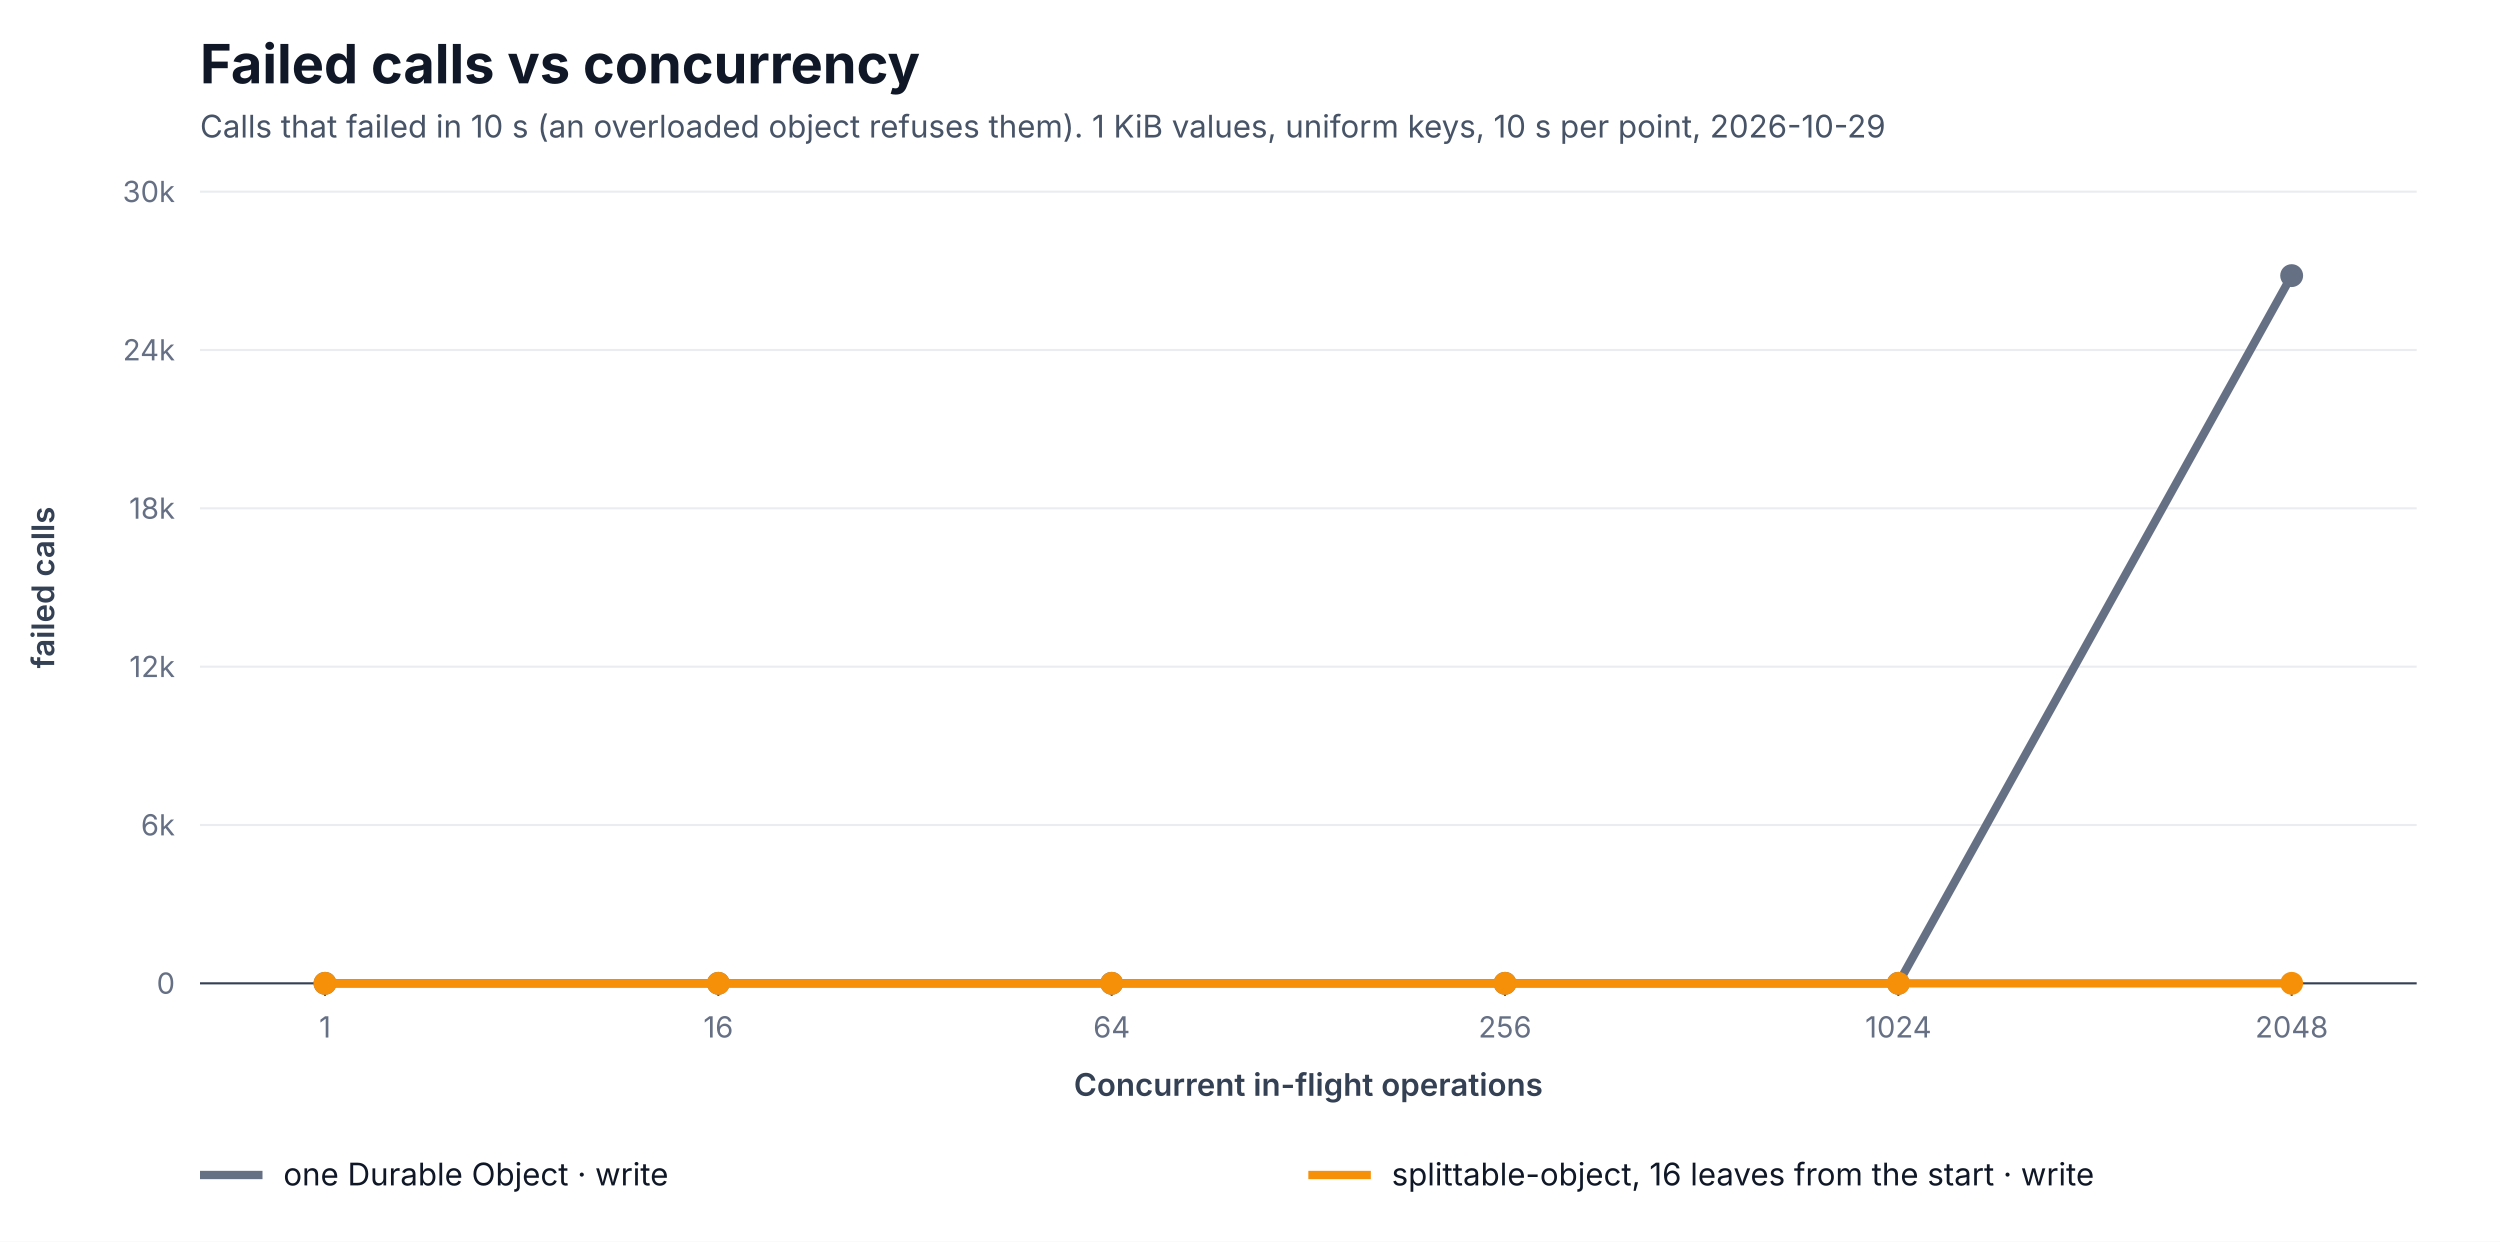
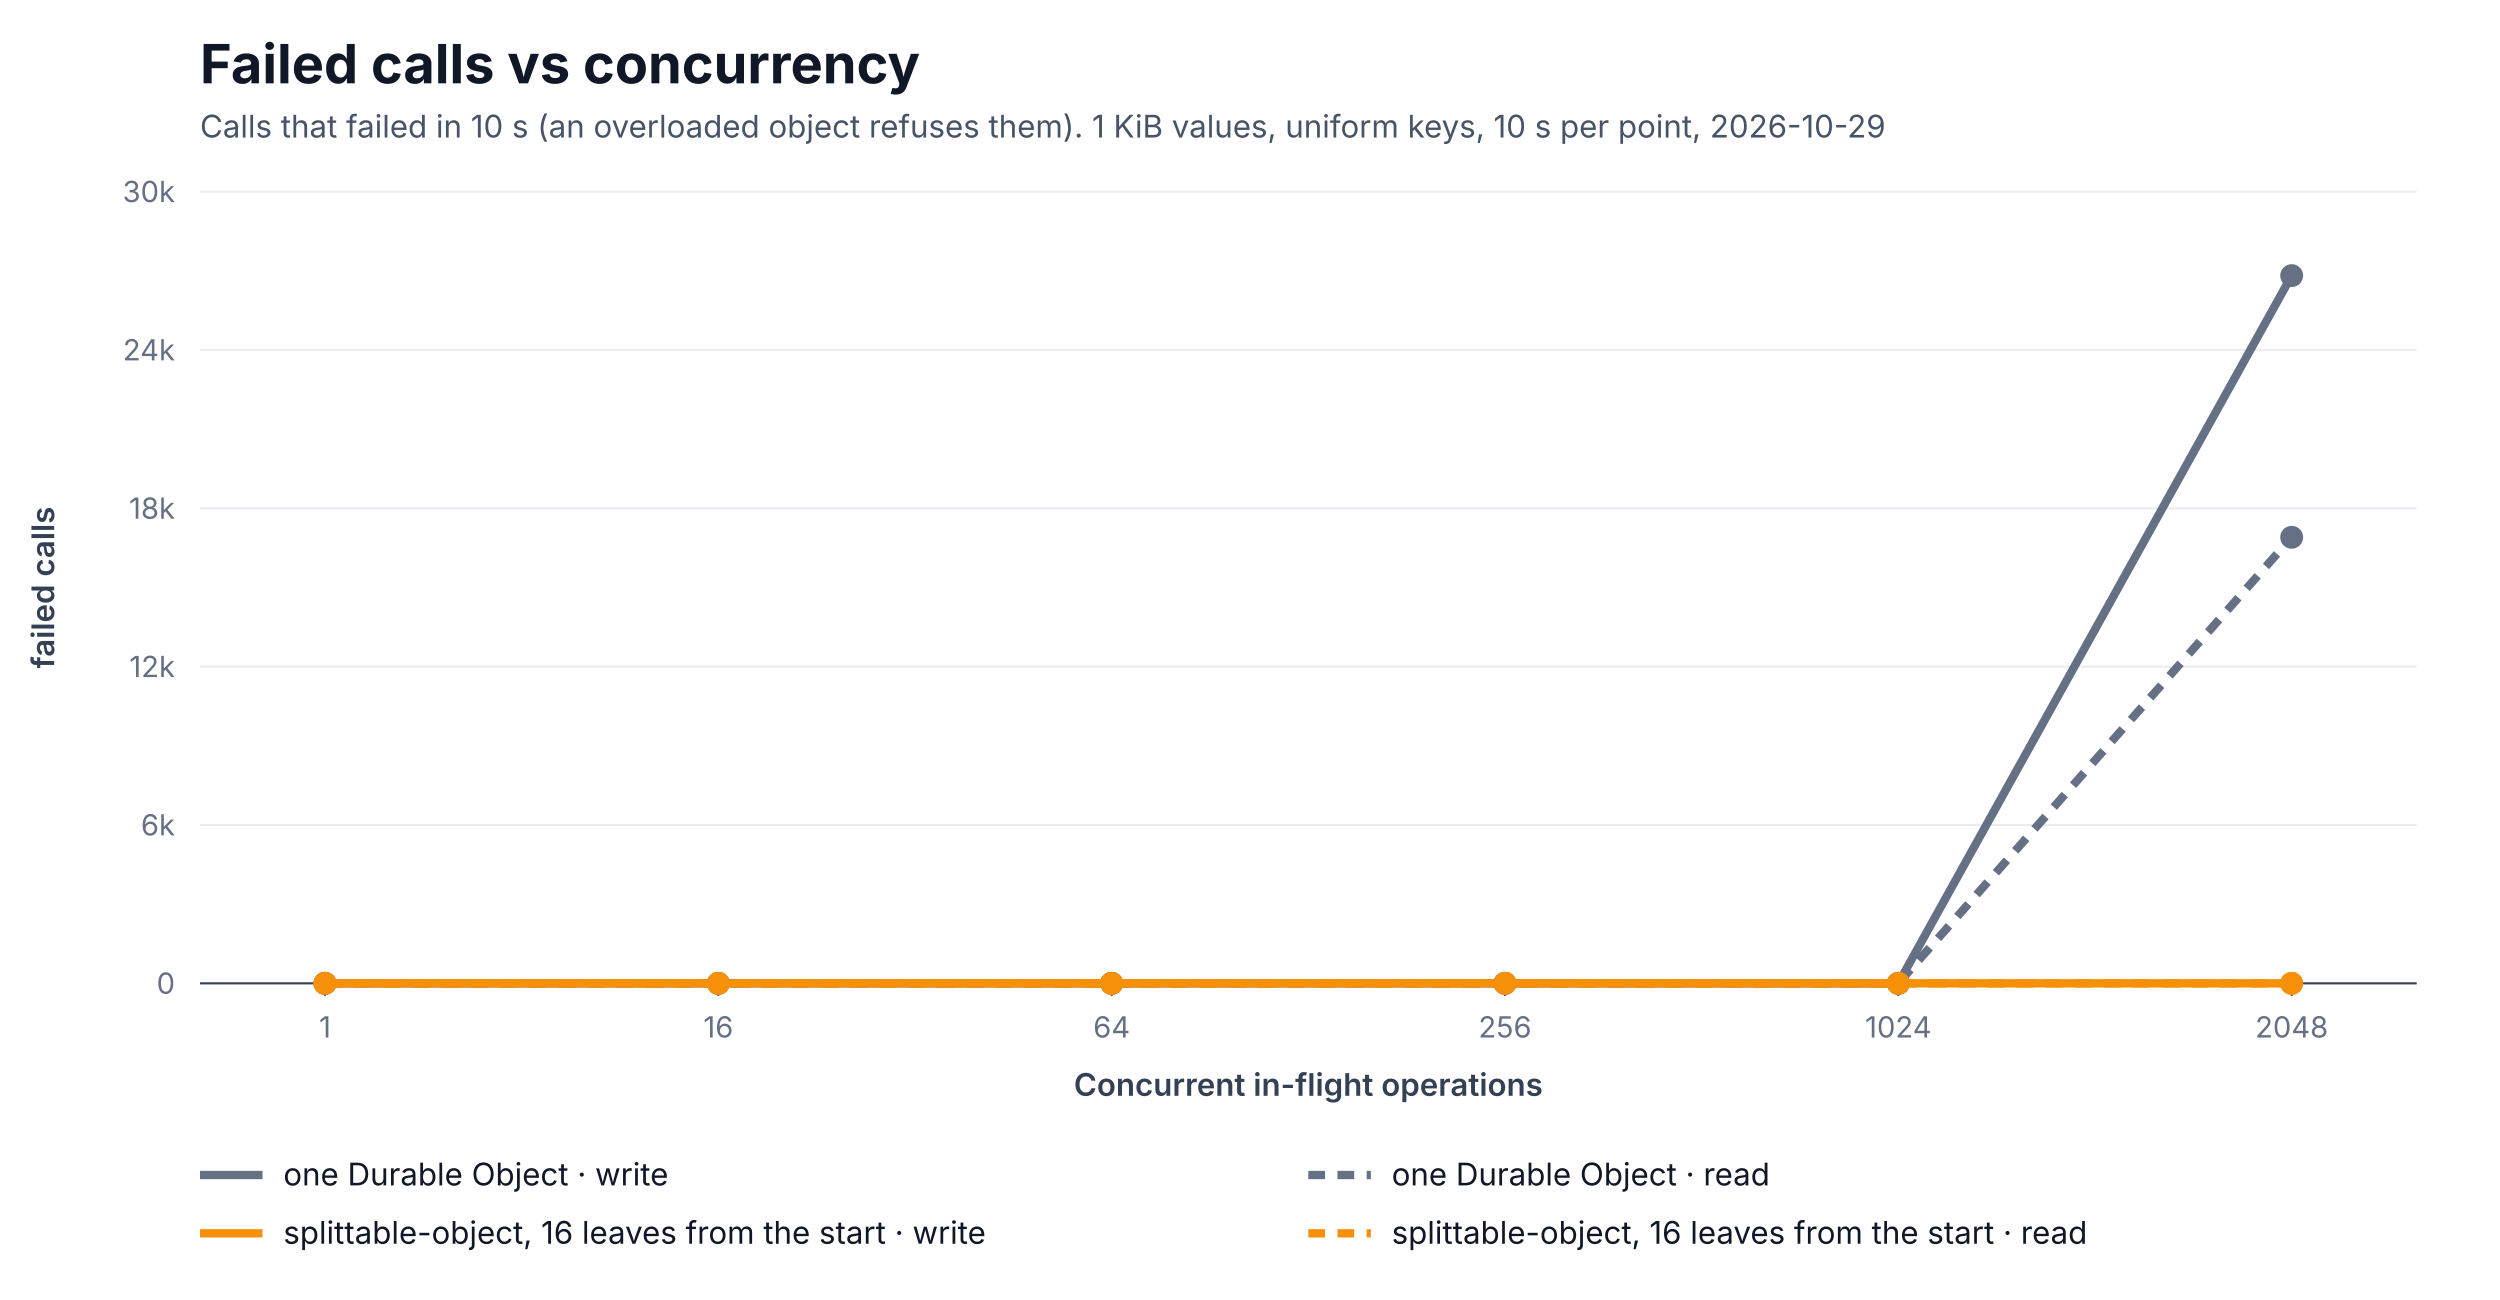
- <svg xmlns="http://www.w3.org/2000/svg" width="1200" height="596" viewBox="0 0 1200 596">
+ <svg xmlns="http://www.w3.org/2000/svg" width="1200" height="624" viewBox="0 0 1200 624">
  <style>text{font-family:Inter,ui-sans-serif,system-ui,-apple-system,sans-serif;fill:#101828}.title{font-size:26px;font-weight:700}.sub{font-size:15px;fill:#475467}.tick{font-size:14px;fill:#667085}.label{font-size:15px;font-weight:600;fill:#344054}.legend{font-size:15px}.grid{stroke:#eaecf0}.axisline{stroke:#344054}</style>
-   <rect width="1200" height="596" fill="#fff" />
+   <rect width="1200" height="624" fill="#fff" />
  <text x="96" y="40" class="title">Failed calls vs concurrency</text>
  <text x="96" y="66" class="sub">Calls that failed in 10 s (an overloaded object refuses them). 1 KiB values, uniform keys, 10 s per point, 2026-10-29</text>
  <line x1="96" x2="1160" y1="472" y2="472" class="grid" />
  <text x="84" y="477" text-anchor="end" class="tick">0</text>
  <line x1="96" x2="1160" y1="396" y2="396" class="grid" />
  <text x="84" y="401" text-anchor="end" class="tick">6k</text>
  <line x1="96" x2="1160" y1="320" y2="320" class="grid" />
  <text x="84" y="325" text-anchor="end" class="tick">12k</text>
  <line x1="96" x2="1160" y1="244" y2="244" class="grid" />
  <text x="84" y="249" text-anchor="end" class="tick">18k</text>
  <line x1="96" x2="1160" y1="168" y2="168" class="grid" />
  <text x="84" y="173" text-anchor="end" class="tick">24k</text>
  <line x1="96" x2="1160" y1="92" y2="92" class="grid" />
  <text x="84" y="97" text-anchor="end" class="tick">30k</text>
  <line x1="96" x2="1160" y1="472" y2="472" class="axisline" />
  <line x1="156" x2="156" y1="472" y2="478" class="axisline" />
  <text x="156" y="498" text-anchor="middle" class="tick">1</text>
  <line x1="344.8" x2="344.8" y1="472" y2="478" class="axisline" />
  <text x="344.8" y="498" text-anchor="middle" class="tick">16</text>
  <line x1="533.6" x2="533.6" y1="472" y2="478" class="axisline" />
  <text x="533.6" y="498" text-anchor="middle" class="tick">64</text>
  <line x1="722.4" x2="722.4" y1="472" y2="478" class="axisline" />
  <text x="722.4" y="498" text-anchor="middle" class="tick">256</text>
  <line x1="911.2" x2="911.2" y1="472" y2="478" class="axisline" />
  <text x="911.2" y="498" text-anchor="middle" class="tick">1024</text>
  <line x1="1100" x2="1100" y1="472" y2="478" class="axisline" />
  <text x="1100" y="498" text-anchor="middle" class="tick">2048</text>
  <polyline points="156.0,472.0 344.8,472.0 533.6,472.0 722.4,472.0 911.2,472.0 1100.0,132.3" fill="none" stroke="#667085" stroke-width="4" stroke-linejoin="round" />
  <circle cx="156.0" cy="472.0" r="5.5" fill="#667085" />
  <circle cx="344.8" cy="472.0" r="5.5" fill="#667085" />
  <circle cx="533.6" cy="472.0" r="5.5" fill="#667085" />
  <circle cx="722.4" cy="472.0" r="5.5" fill="#667085" />
  <circle cx="911.2" cy="472.0" r="5.5" fill="#667085" />
  <circle cx="1100.0" cy="132.3" r="5.5" fill="#667085" />
+   <polyline points="156.0,472.0 344.8,472.0 533.6,472.0 722.4,472.0 911.2,472.0 1100.0,257.9" fill="none" stroke="#667085" stroke-width="4" stroke-linejoin="round" stroke-dasharray="8 6" />
+   <circle cx="156.0" cy="472.0" r="5.5" fill="#667085" />
+   <circle cx="344.8" cy="472.0" r="5.5" fill="#667085" />
+   <circle cx="533.6" cy="472.0" r="5.5" fill="#667085" />
+   <circle cx="722.4" cy="472.0" r="5.5" fill="#667085" />
+   <circle cx="911.2" cy="472.0" r="5.5" fill="#667085" />
+   <circle cx="1100.0" cy="257.9" r="5.5" fill="#667085" />
  <polyline points="156.0,472.0 344.8,472.0 533.6,472.0 722.4,472.0 911.2,472.0 1100.0,472.0" fill="none" stroke="#f79009" stroke-width="4" stroke-linejoin="round" />
+   <circle cx="156.0" cy="472.0" r="5.5" fill="#f79009" />
+   <circle cx="344.8" cy="472.0" r="5.5" fill="#f79009" />
+   <circle cx="533.6" cy="472.0" r="5.5" fill="#f79009" />
+   <circle cx="722.4" cy="472.0" r="5.5" fill="#f79009" />
+   <circle cx="911.2" cy="472.0" r="5.5" fill="#f79009" />
+   <circle cx="1100.0" cy="472.0" r="5.5" fill="#f79009" />
+   <polyline points="156.0,472.0 344.8,472.0 533.6,472.0 722.4,472.0 911.2,472.0 1100.0,472.0" fill="none" stroke="#f79009" stroke-width="4" stroke-linejoin="round" stroke-dasharray="8 6" />
  <circle cx="156.0" cy="472.0" r="5.5" fill="#f79009" />
  <circle cx="344.8" cy="472.0" r="5.5" fill="#f79009" />
  <circle cx="533.6" cy="472.0" r="5.5" fill="#f79009" />
  <circle cx="722.4" cy="472.0" r="5.5" fill="#f79009" />
  <circle cx="911.2" cy="472.0" r="5.5" fill="#f79009" />
  <circle cx="1100.0" cy="472.0" r="5.5" fill="#f79009" />
  <text x="628" y="526" text-anchor="middle" class="label">Concurrent in-flight operations</text>
  <text transform="translate(26,282) rotate(-90)" text-anchor="middle" class="label">failed calls</text>
  <g transform="translate(96,564)">
    <line x1="0" x2="30" y1="0" y2="0" stroke="#667085" stroke-width="4" />
    <text x="40" y="5" class="legend">one Durable Object · write</text>
  </g>
  <g transform="translate(628,564)">
+     <line x1="0" x2="30" y1="0" y2="0" stroke="#667085" stroke-width="4" stroke-dasharray="8 6" />
+     <text x="40" y="5" class="legend">one Durable Object · read</text>
+   </g>
+   <g transform="translate(96,592)">
    <line x1="0" x2="30" y1="0" y2="0" stroke="#f79009" stroke-width="4" />
    <text x="40" y="5" class="legend">splittable-object, 16 leaves from the start · write</text>
  </g>
+   <g transform="translate(628,592)">
+     <line x1="0" x2="30" y1="0" y2="0" stroke="#f79009" stroke-width="4" stroke-dasharray="8 6" />
+     <text x="40" y="5" class="legend">splittable-object, 16 leaves from the start · read</text>
+   </g>
</svg>
